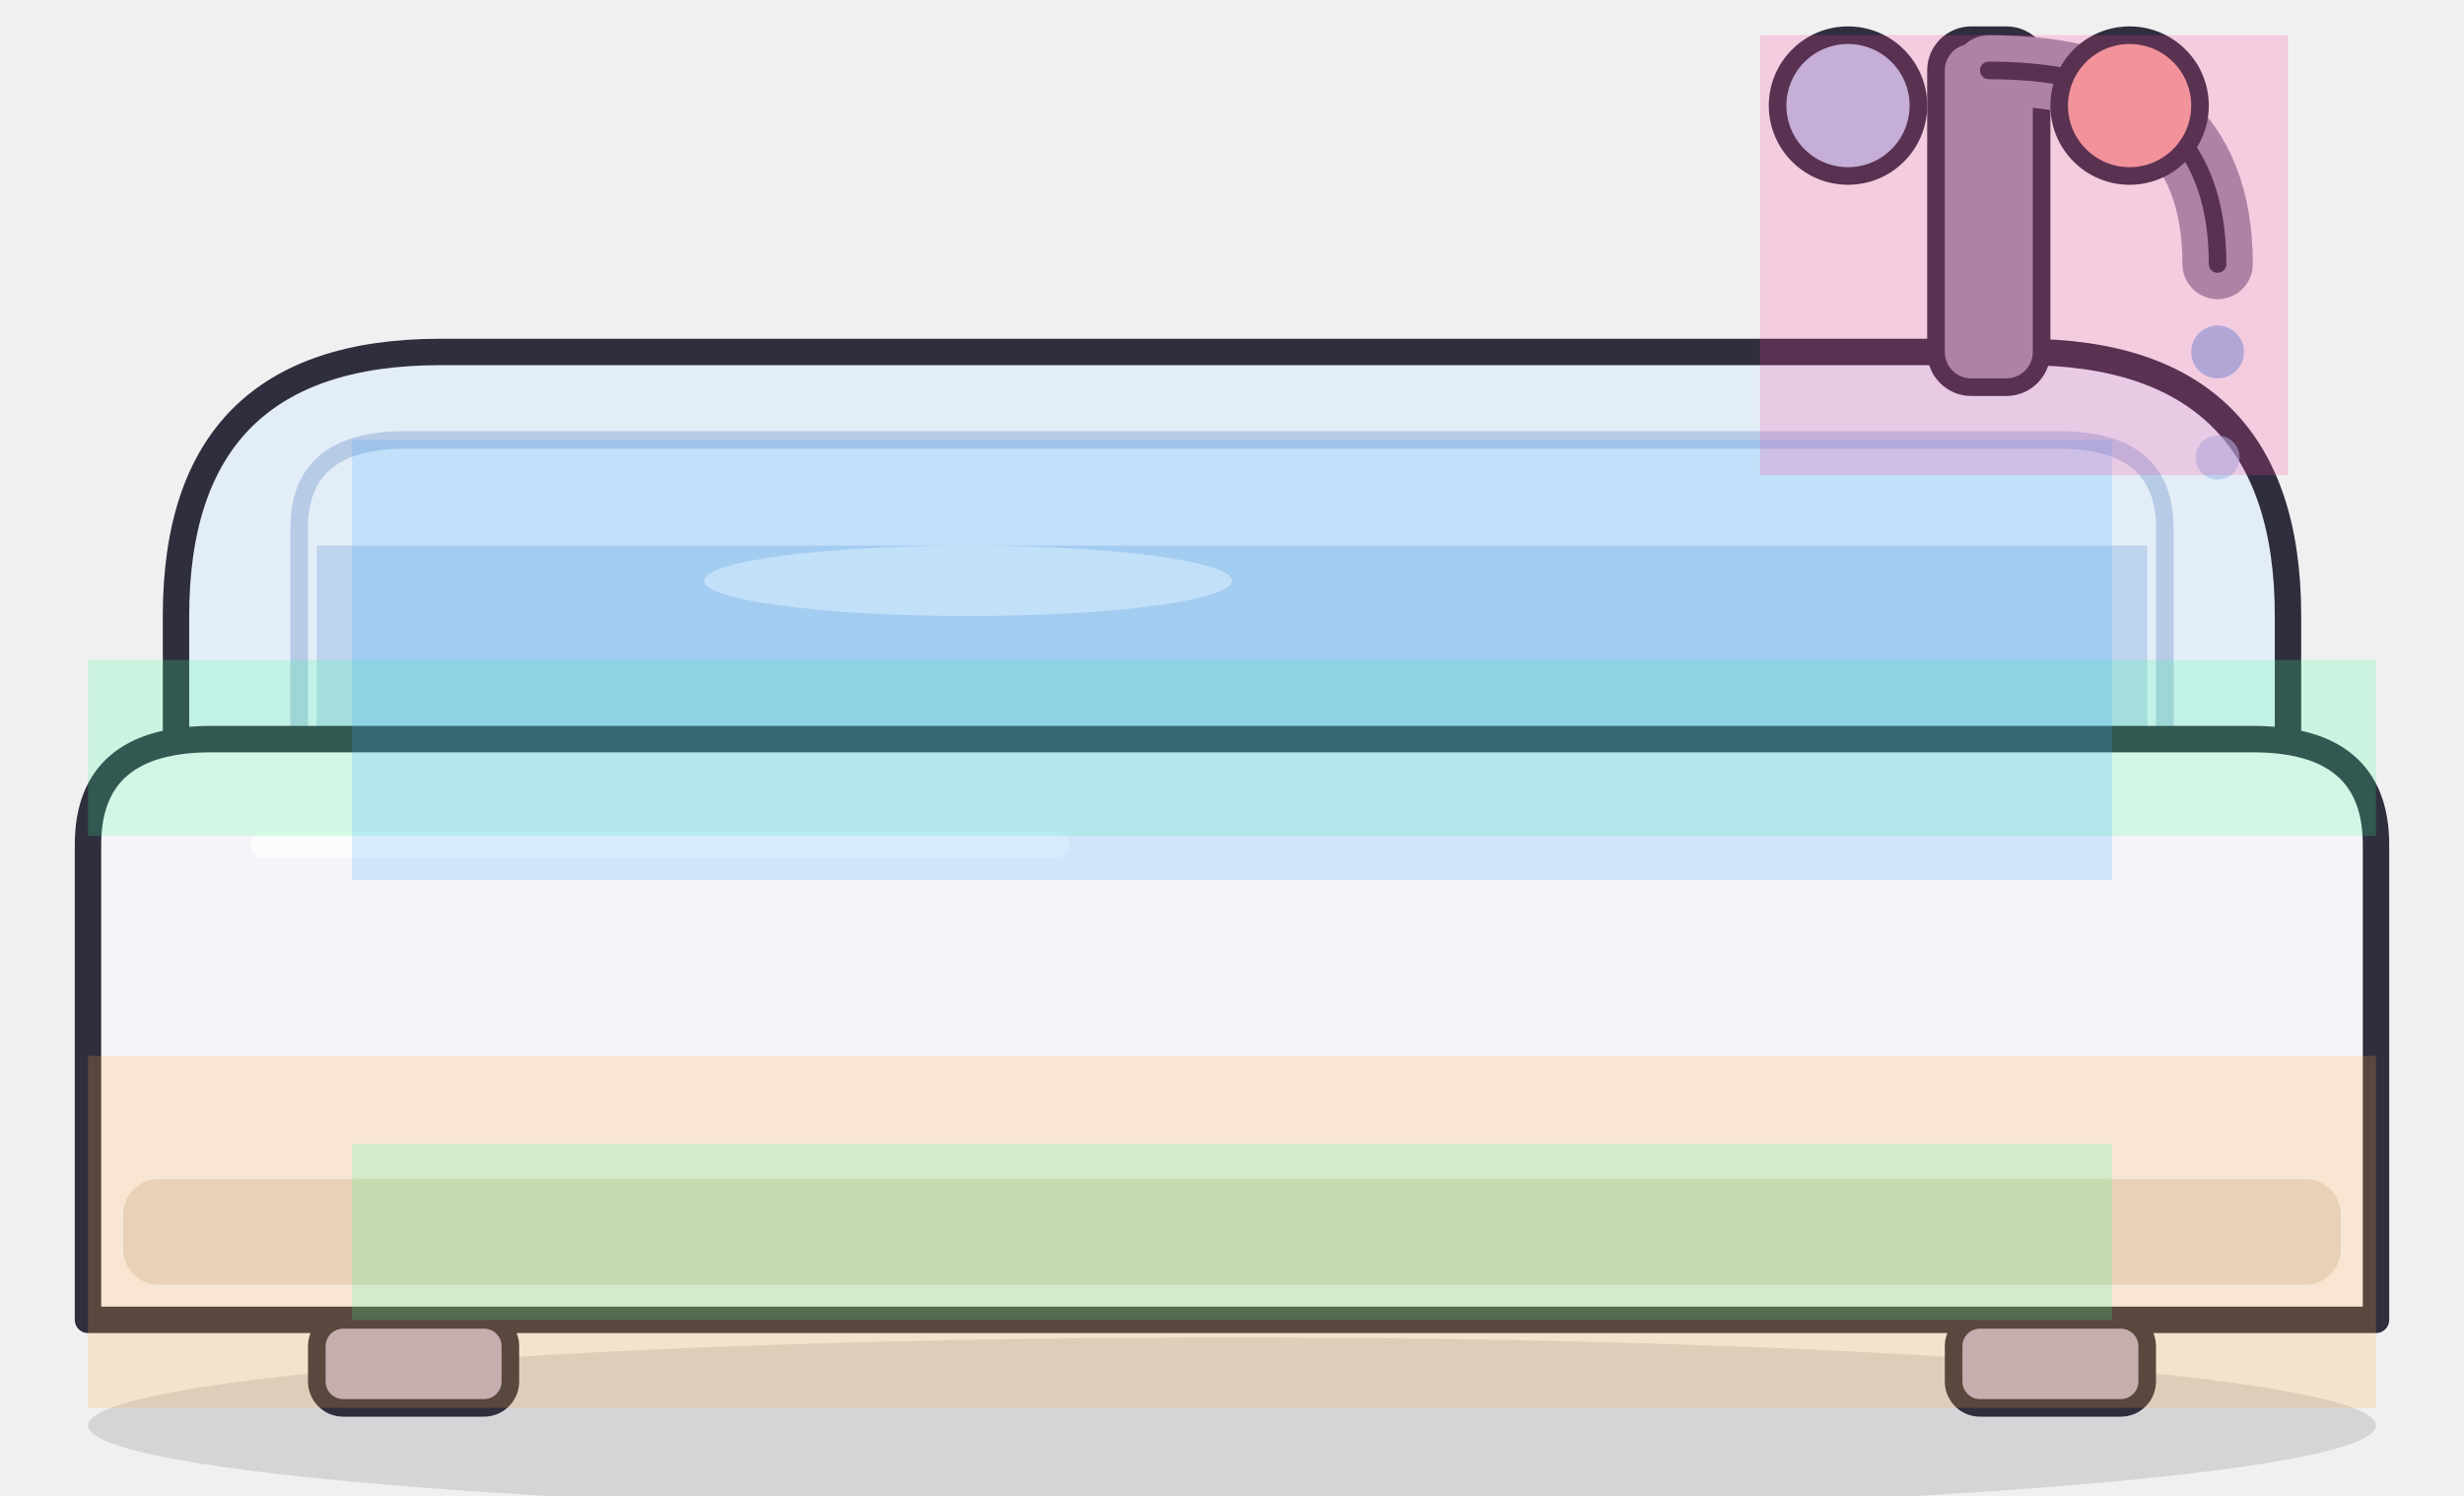
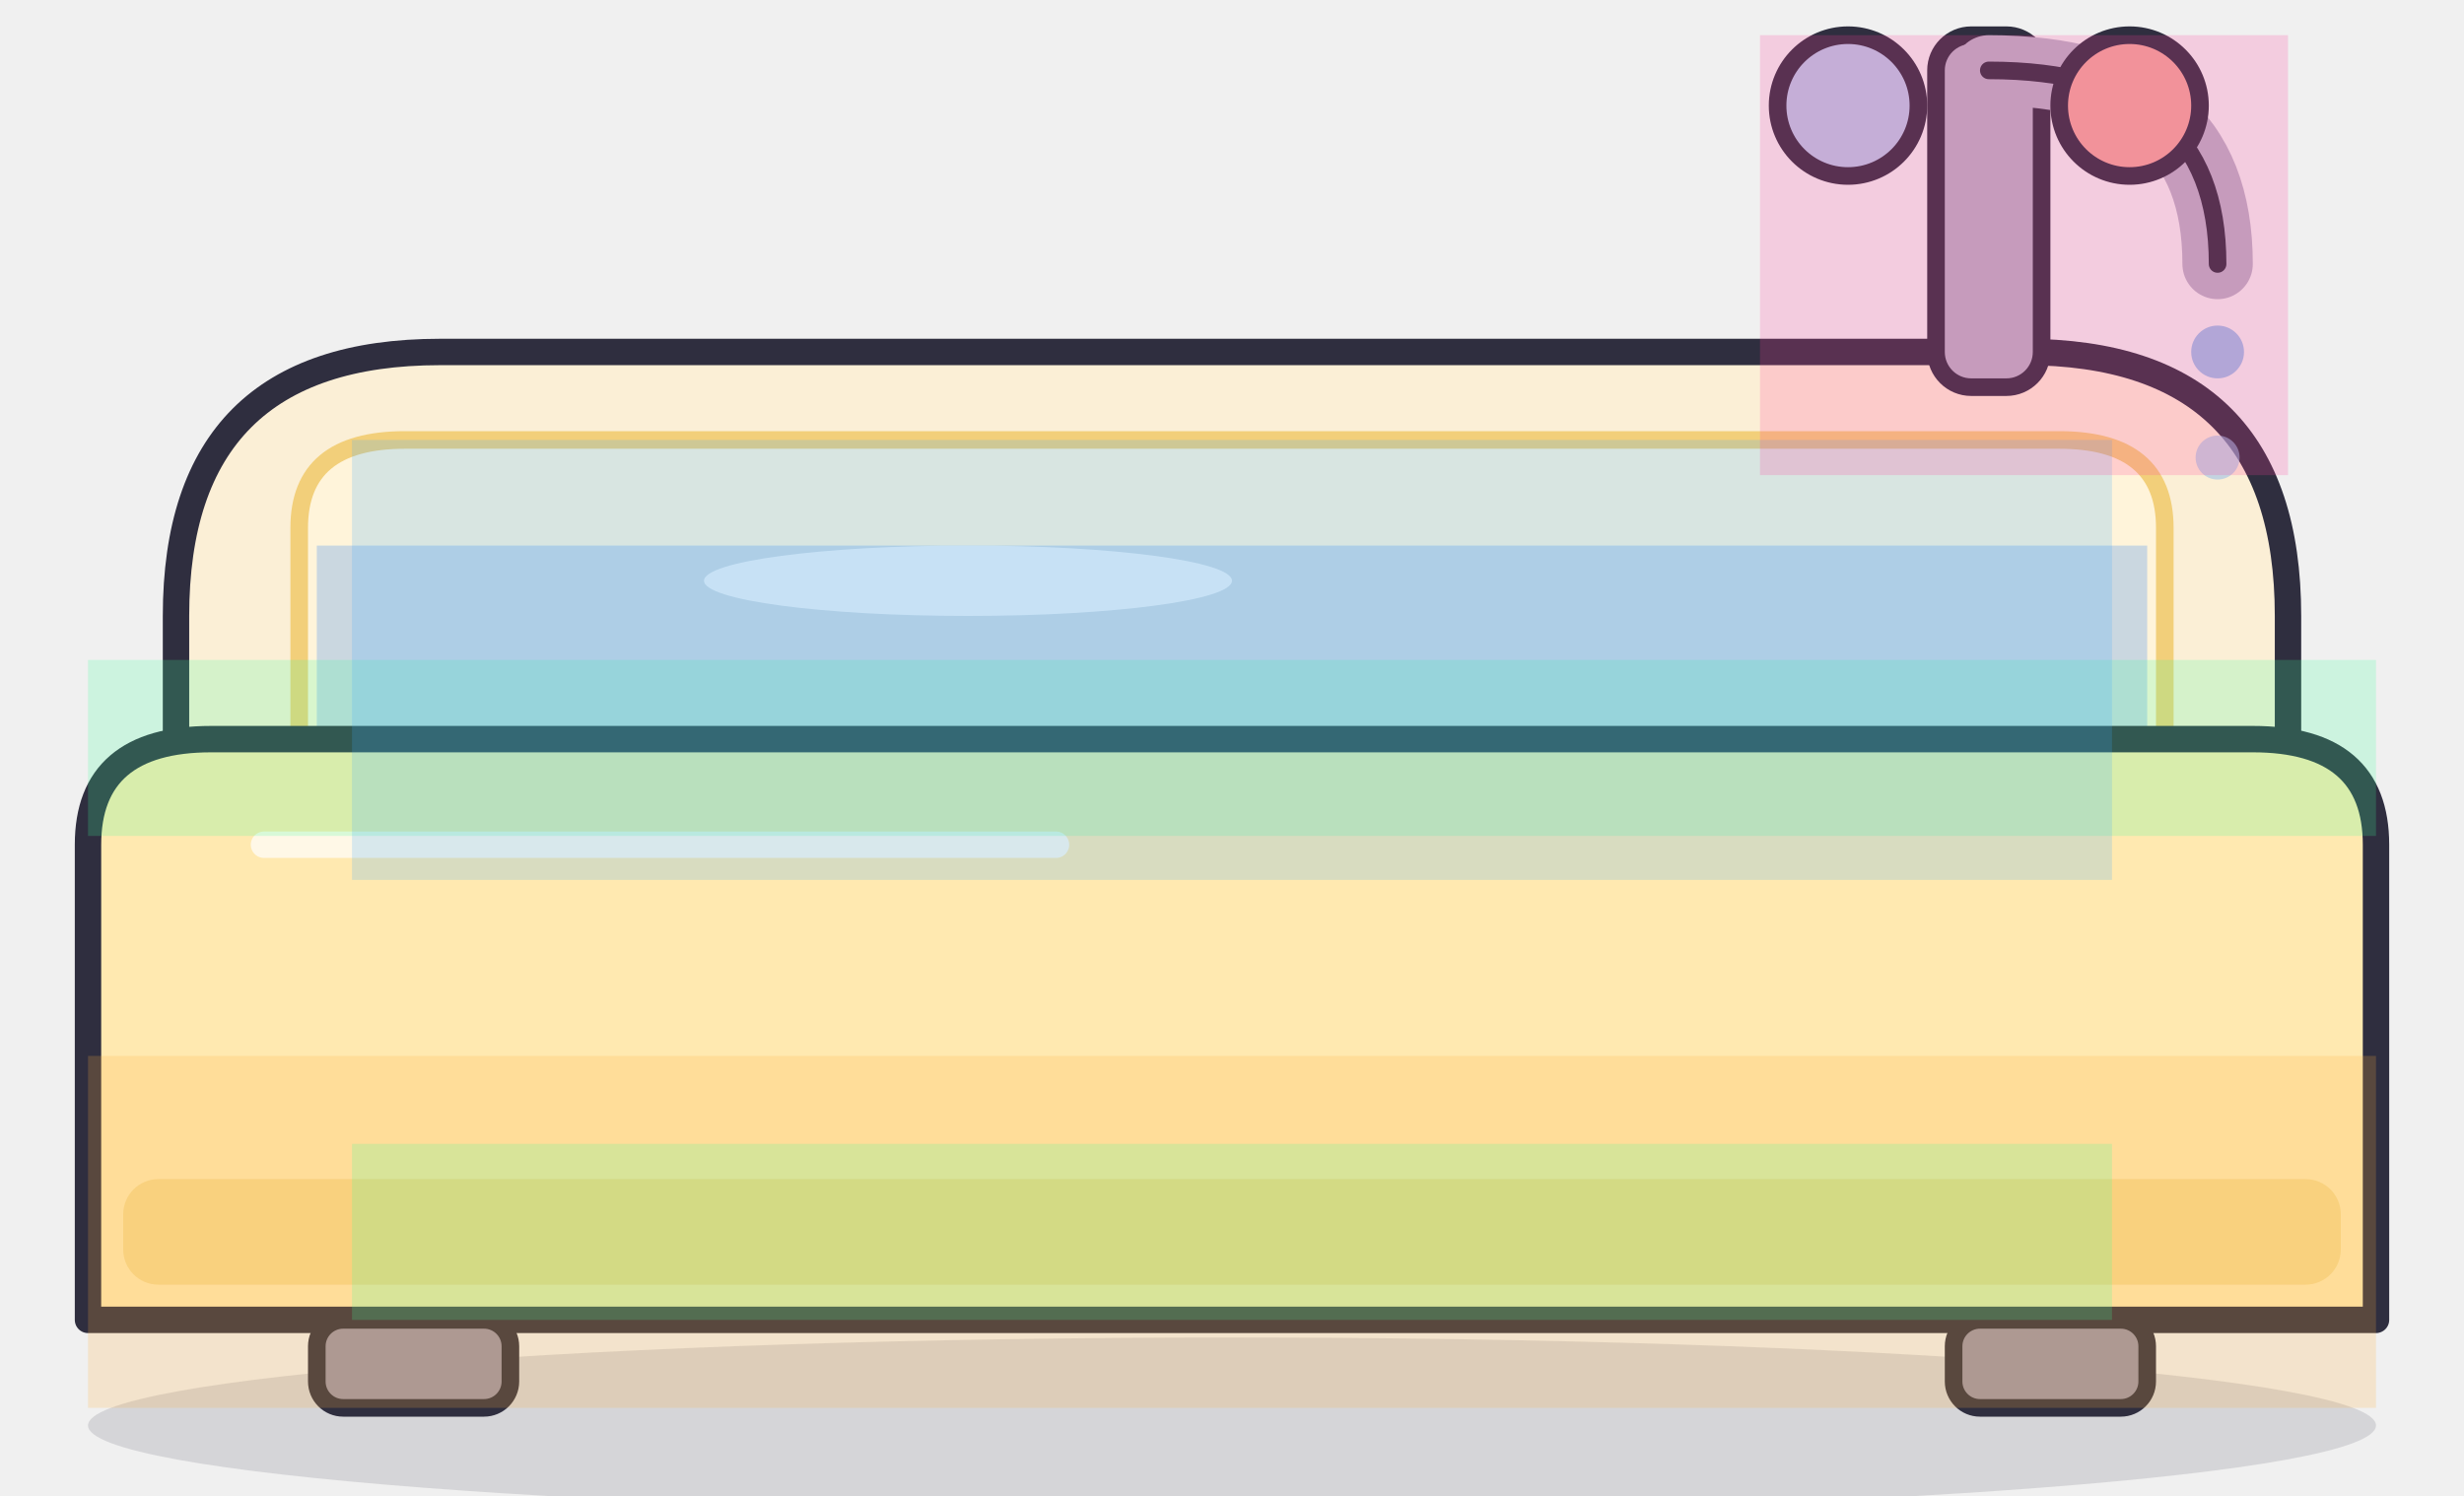
<svg xmlns="http://www.w3.org/2000/svg" viewBox="0 0 280 170" width="280" height="170">
  <g id="stín">
    <ellipse cx="140" cy="162" rx="130" ry="10" fill="#2F2E3F" stroke="none" opacity="0.14" />
  </g>
  <g id="vnitřek">
-     <path d="M 20 70 Q 20 40 50 40 L 230 40 Q 260 40 260 70 L 260 110 L 20 110 Z" fill="#E3EDF8" stroke="#2F2E3F" stroke-width="3" stroke-linejoin="round" stroke-linecap="round" />
-     <path d="M 34 60 Q 34 50 46 50 L 234 50 Q 246 50 246 60 L 246 100 L 34 100 Z" fill="#E3EDF8" stroke="#B7CBE6" stroke-width="2" stroke-linejoin="round" stroke-linecap="round" />
+     <path d="M 20 70 Q 20 40 50 40 L 230 40 Q 260 40 260 70 L 260 110 L 20 110 Z" fill="#FBEFD6" stroke="#2F2E3F" stroke-width="3" stroke-linejoin="round" stroke-linecap="round" />
+     <path d="M 34 60 Q 34 50 46 50 L 234 50 Q 246 50 246 60 L 246 100 L 34 100 Z" fill="#FFF4DA" stroke="#F2CF7A" stroke-width="2" stroke-linejoin="round" stroke-linecap="round" />
  </g>
  <g id="stav: voda" data-state="hidden">
    <path d="M 36 62 L 244 62 L 244 100 L 36 100 Z" fill="#9FC0E6" stroke="none" opacity="0.55" />
    <ellipse cx="110" cy="66" rx="30" ry="4" fill="#FFFFFF" stroke="none" opacity="0.6" />
  </g>
  <g id="kohoutek">
-     <rect x="220" y="4" width="12" height="40" rx="4" fill="#9A94A8" stroke="#2F2E3F" stroke-width="2" stroke-linejoin="round" stroke-linecap="round" />
-     <path d="M 226 8 q 26 0 26 22" fill="none" stroke="#9A94A8" stroke-width="8" stroke-linejoin="round" stroke-linecap="round" />
+     <rect x="220" y="4" width="12" height="40" rx="4" fill="#B8B3C4" stroke="#2F2E3F" stroke-width="2" stroke-linejoin="round" stroke-linecap="round" />
+     <path d="M 226 8 q 26 0 26 22" fill="none" stroke="#B8B3C4" stroke-width="8" stroke-linejoin="round" stroke-linecap="round" />
    <path d="M 226 8 q 26 0 26 22" fill="none" stroke="#2F2E3F" stroke-width="2" stroke-linejoin="round" stroke-linecap="round" />
    <circle cx="210" cy="12" r="8" fill="#B7CBE6" stroke="#2F2E3F" stroke-width="2" stroke-linejoin="round" stroke-linecap="round" />
    <circle cx="242" cy="12" r="8" fill="#EFA79A" stroke="#2F2E3F" stroke-width="2" stroke-linejoin="round" stroke-linecap="round" />
  </g>
  <g id="stav: kape" data-state="hidden">
    <circle cx="252" cy="40" r="3" fill="#9FC0E6" stroke="none" />
    <circle cx="252" cy="52" r="2.5" fill="#9FC0E6" stroke="none" opacity="0.6" />
  </g>
  <g id="před: přední stěna">
-     <path d="M 10 96 Q 10 84 24 84 L 256 84 Q 270 84 270 96 L 270 150 L 10 150 Z" fill="#F6F4F9" stroke="#2F2E3F" stroke-width="3" stroke-linejoin="round" stroke-linecap="round" />
-     <rect x="14" y="134" width="252" height="12" rx="4" fill="#D8C7C0" stroke="none" opacity="0.6" />
-     <rect x="36" y="150" width="22" height="10" rx="3" fill="#B9AECB" stroke="#2F2E3F" stroke-width="2" stroke-linejoin="round" stroke-linecap="round" />
-     <rect x="222" y="150" width="22" height="10" rx="3" fill="#B9AECB" stroke="#2F2E3F" stroke-width="2" stroke-linejoin="round" stroke-linecap="round" />
+     <path d="M 10 96 Q 10 84 24 84 L 256 84 Q 270 84 270 96 L 270 150 L 10 150 Z" fill="#FFE9B0" stroke="#2F2E3F" stroke-width="3" stroke-linejoin="round" stroke-linecap="round" />
+     <rect x="14" y="134" width="252" height="12" rx="4" fill="#F2CF7A" stroke="none" opacity="0.6" />
+     <rect x="36" y="150" width="22" height="10" rx="3" fill="#9A94A8" stroke="#2F2E3F" stroke-width="2" stroke-linejoin="round" stroke-linecap="round" />
+     <rect x="222" y="150" width="22" height="10" rx="3" fill="#9A94A8" stroke="#2F2E3F" stroke-width="2" stroke-linejoin="round" stroke-linecap="round" />
    <path d="M 30 96 L 120 96" fill="none" stroke="#FFFFFF" stroke-width="3" stroke-linejoin="round" stroke-linecap="round" opacity="0.7" />
  </g>
  <rect id="@pata" x="10" y="120" width="260" height="40" fill="#FFB13D" opacity="0.2" />
  <rect id="@plošina" x="10" y="75" width="260" height="20" fill="#3DFF9A" opacity="0.2" />
  <rect id="@plošina dno" x="40" y="130" width="200" height="20" fill="#3DFF9A" opacity="0.2" />
  <rect id="@úkryt v" x="40" y="50" width="200" height="50" fill="#3DA9FF" opacity="0.2" />
  <rect id="@dotyk kohoutek" x="200" y="4" width="60" height="50" fill="#FF3D9A" opacity="0.2" />
</svg>
